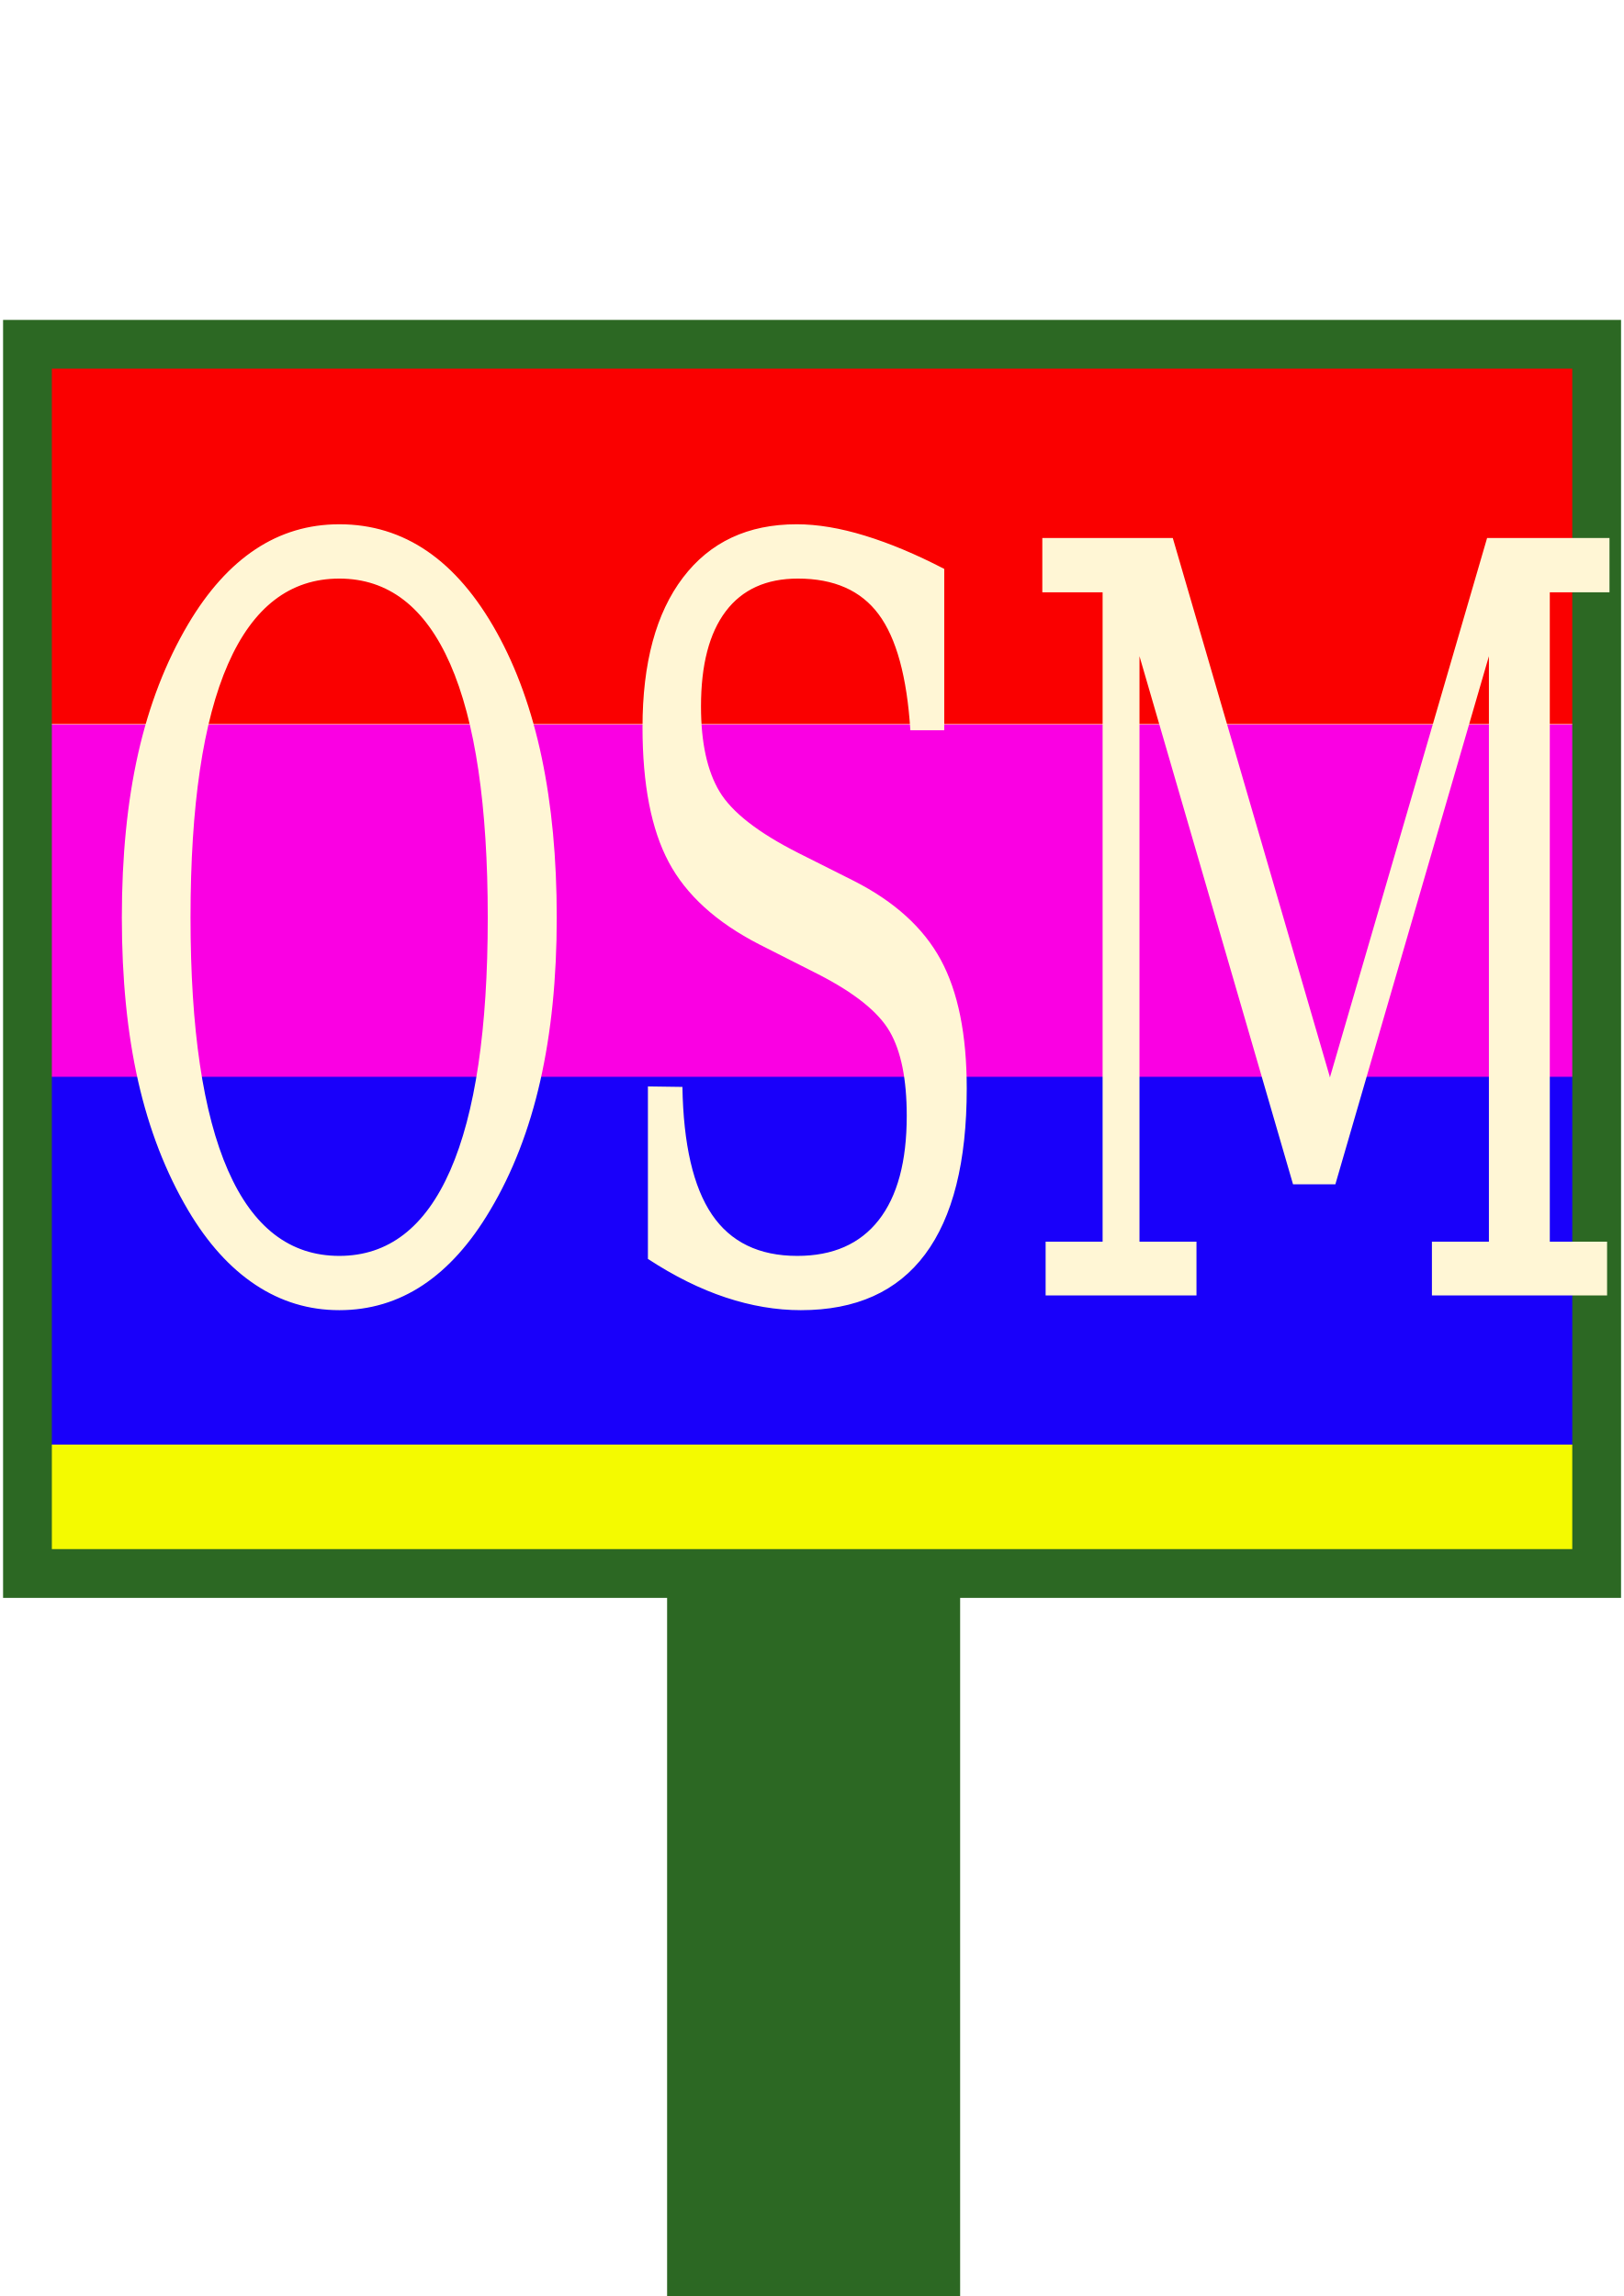
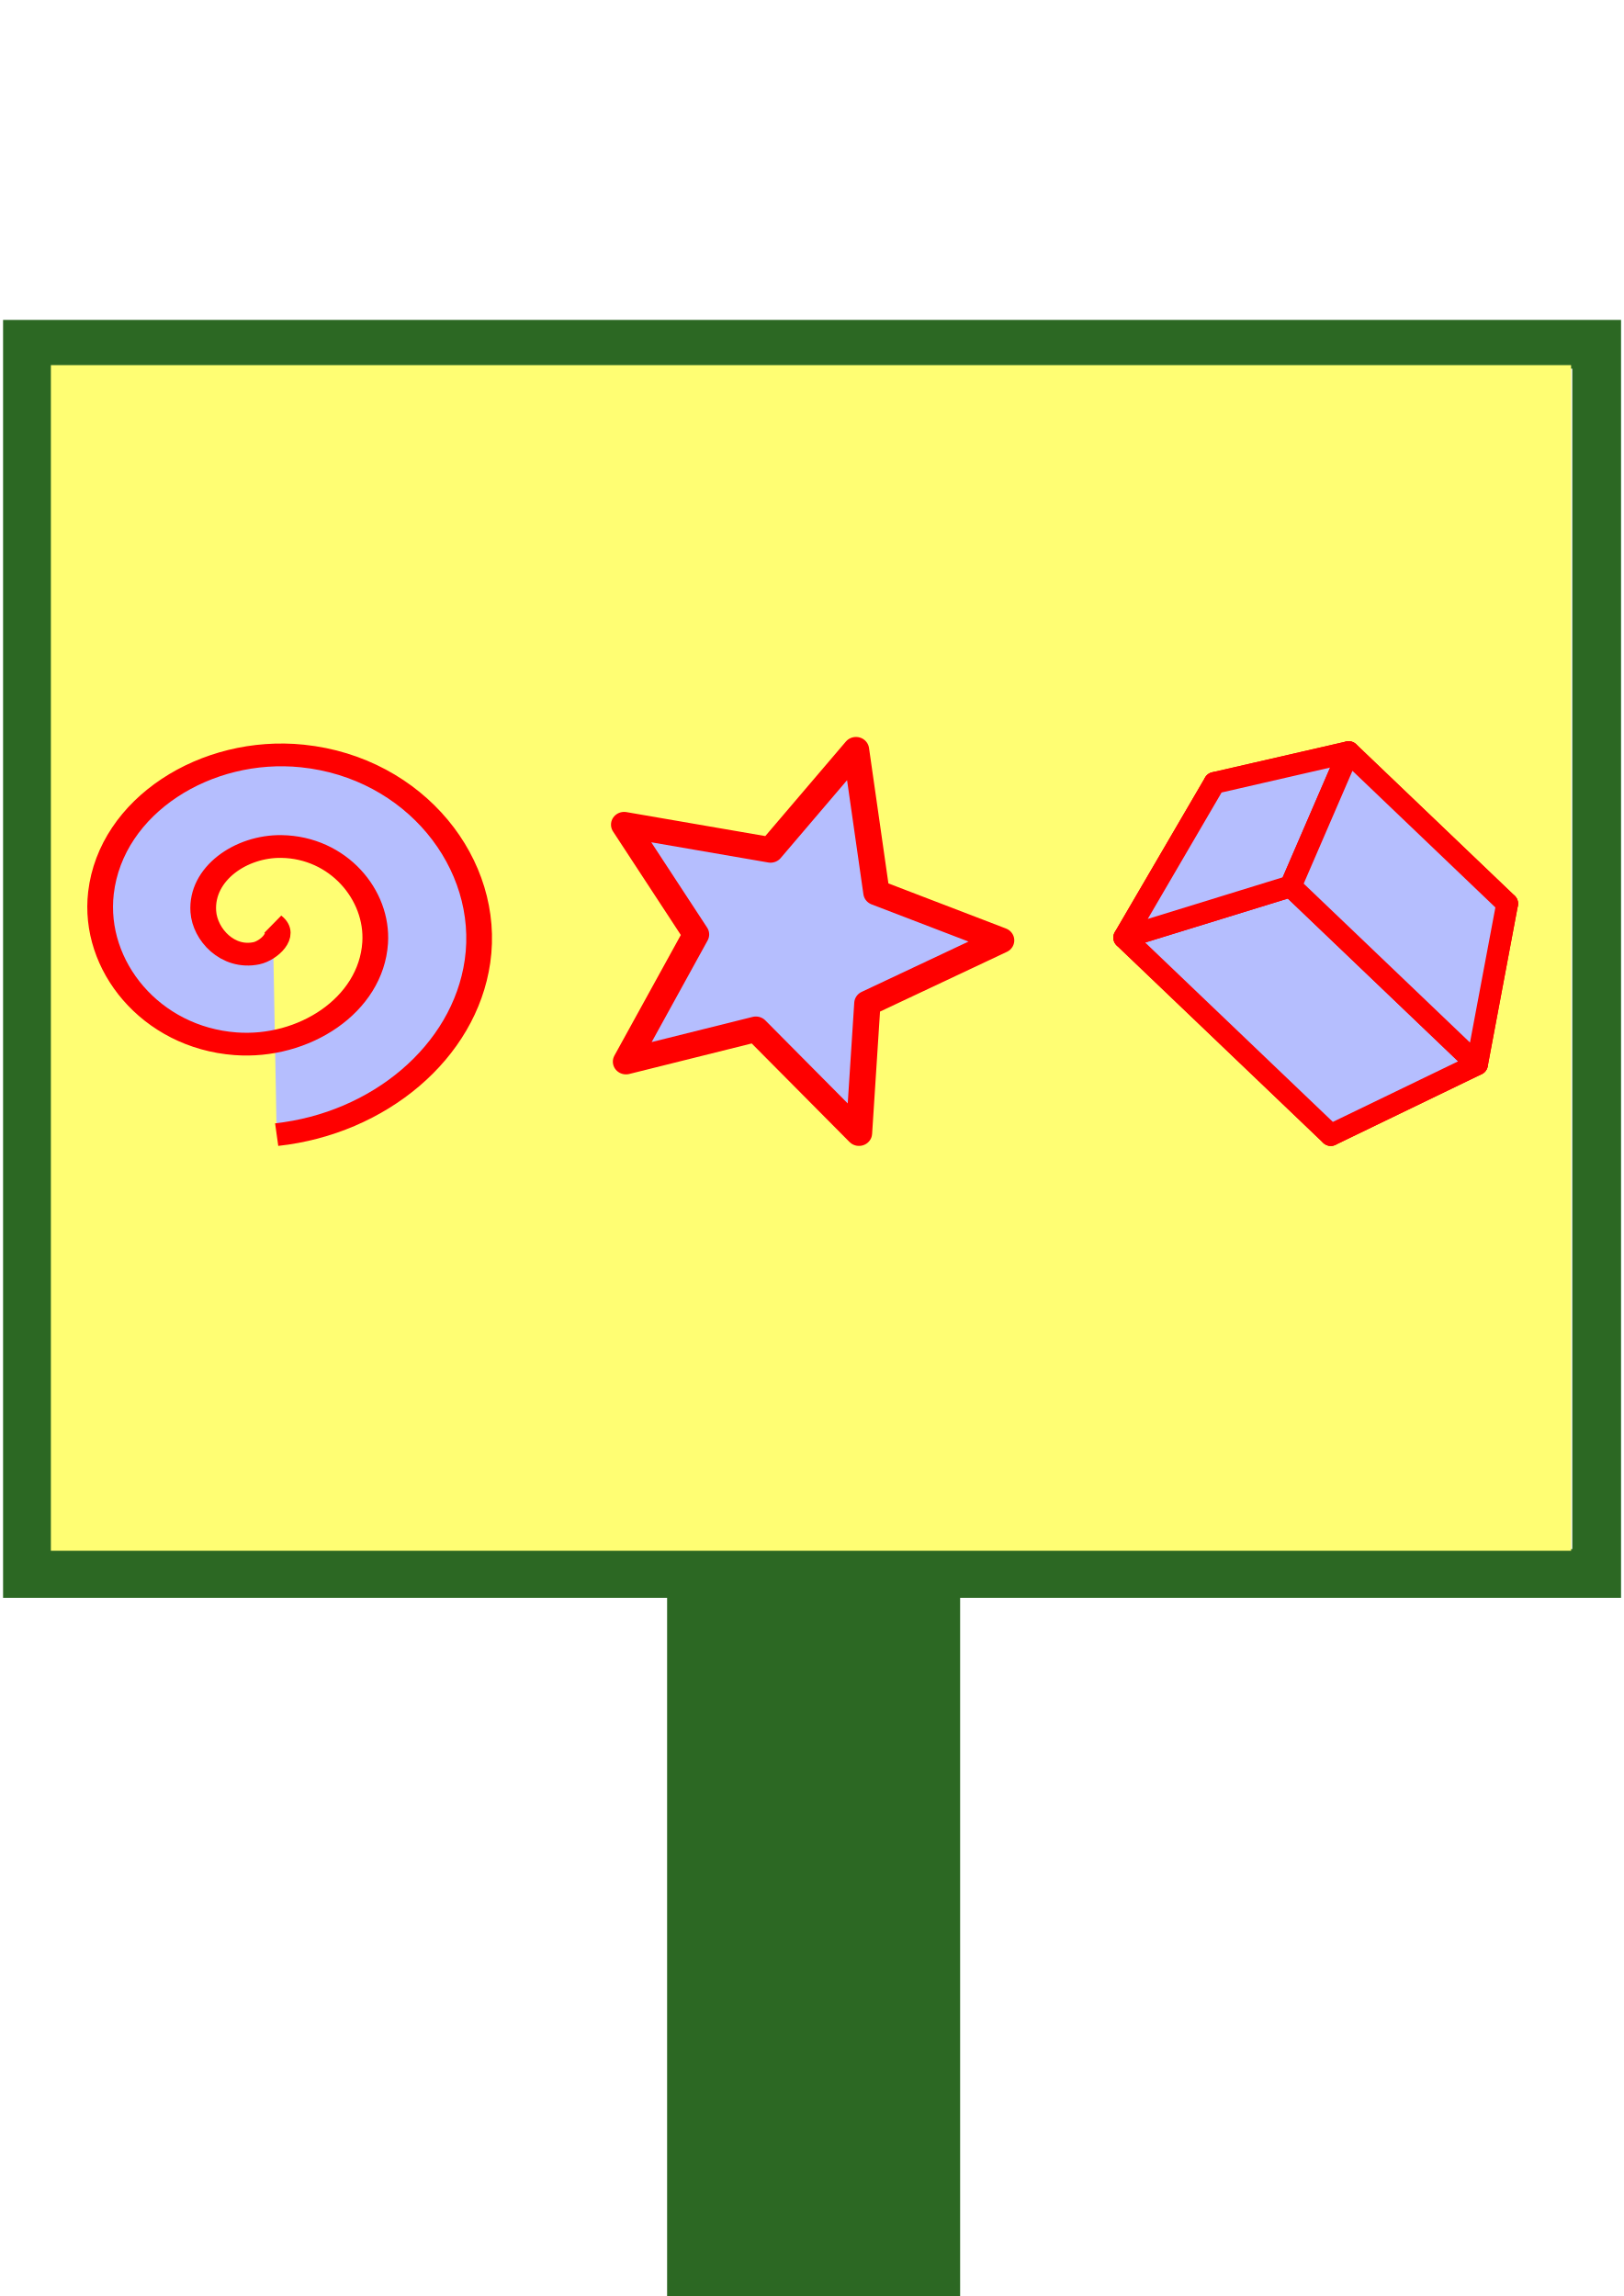
<svg xmlns="http://www.w3.org/2000/svg" width="210mm" height="297mm" viewBox="0 0 744.094 1052.362" id="svg2" version="1.1">
-   <defs id="defs4" />
+   <defs id="defs4">
+     </defs>
  <g id="layer1">
-     <rect style="fill:#fa0000;fill-opacity:1;stroke:#ff0000;stroke-width:0;stroke-miterlimit:4;stroke-dasharray:none;stroke-opacity:1" id="rect4221" width="703.353" height="171.924" x="20.466" y="159.972" />
-     <rect style="fill:#fa00e3;fill-opacity:1;stroke:#ff0000;stroke-width:0;stroke-miterlimit:4;stroke-dasharray:none;stroke-opacity:1" id="rect4221-7" width="704.781" height="171.924" x="20.466" y="332.114" />
-     <rect style="fill:#1900fa;fill-opacity:1;stroke:#ff0000;stroke-width:0;stroke-miterlimit:4;stroke-dasharray:none;stroke-opacity:1" id="rect4221-7-5" width="706.21" height="183.353" x="16.181" y="493.543" />
-     <rect style="fill:#f4fa00;fill-opacity:1;stroke:#ff0000;stroke-width:0;stroke-miterlimit:4;stroke-dasharray:none;stroke-opacity:1" id="rect4221-7-5-3" width="710.496" height="49.067" x="13.324" y="662.114" />
    <rect style="fill:#999999;fill-opacity:0;stroke:#2c6823;stroke-width:22.356;stroke-miterlimit:4;stroke-dasharray:none;stroke-opacity:1" id="rect4219" width="719.115" height="563.4" x="12.585" y="157.805" />
    <rect style="fill:#2c6823;fill-opacity:1;stroke:#ff0000;stroke-width:0;stroke-miterlimit:4;stroke-dasharray:none;stroke-opacity:1" id="rect4300" width="134.286" height="324.286" x="305.714" y="730.934" />
-     <text xml:space="preserve" style="font-style:normal;font-variant:normal;font-weight:normal;font-stretch:normal;font-size:366.142px;line-height:125%;font-family:'DejaVu Serif';-inkscape-font-specification:'DejaVu Serif, Normal';text-align:start;letter-spacing:0px;word-spacing:0px;writing-mode:lr-tb;text-anchor:start;fill:#fff6d5;fill-opacity:1;stroke:none;stroke-width:1px;stroke-linecap:butt;stroke-linejoin:miter;stroke-opacity:1" x="52.068" y="456.491" id="text4305" transform="scale(0.7688109,1.30071)">
-       <tspan id="tspan4307" x="52.068" y="456.491">OSM</tspan>
-     </text>
+     <rect style="fill:#fffe73;fill-opacity:1;stroke:#ff0000;stroke-width:0;stroke-miterlimit:4;stroke-dasharray:none;stroke-opacity:1" id="rect4221-7-5" width="696.664" height="543.436" x="23.321" y="167.355" />
+     <path style="fill:#b5befe;fill-opacity:1;fill-rule:evenodd;stroke:#ff0000;stroke-width:8;stroke-linecap:butt;stroke-linejoin:miter;stroke-miterlimit:4;stroke-dasharray:none;stroke-opacity:1" id="path4178" d="m 357.713,374.37 c 4.264,3.707 -1.337,9.327 -5.077,10.223 -8.903,2.134 -16.048,-6.515 -16.544,-14.675 -0.808,-13.319 11.729,-23.061 24.272,-22.864 17.664,0.277 30.165,16.971 29.184,33.87 -1.277,21.998 -22.22,37.31 -43.467,35.504 -26.329,-2.238 -44.477,-27.474 -41.825,-53.064 3.177,-30.661 32.73,-51.655 62.662,-48.145 34.994,4.104 58.842,37.987 54.465,72.259 -4.087,31.998 -30.766,56.974 -62.468,60.906" transform="matrix(1.473192,0,0,1.303209,-401.9576,-64.29359)" />
+     <path style="opacity:1;fill:#b5befe;fill-opacity:1;stroke:#ff0000;stroke-width:8;stroke-linecap:round;stroke-linejoin:round;stroke-miterlimit:4;stroke-dasharray:none;stroke-dashoffset:0;stroke-opacity:1" id="path4180" d="m 375.447,604.957 -31.369,-32.595 -39.514,10.157 21.306,-39.906 -21.87,-34.441 44.537,7.931 25.997,-31.443 6.22,44.808 37.937,15.009 -40.693,19.762 z" transform="matrix(1.506334,0,0,1.460965,-171.9,-364.4448)" />
+     <g id="g7229" style="opacity:1;fill:#b5befe;fill-opacity:1;fill-rule:nonzero;stroke:#ff0000;stroke-width:8.659;stroke-linecap:round;stroke-linejoin:miter;stroke-miterlimit:4;stroke-dasharray:none;stroke-dashoffset:0;stroke-opacity:1">
+       <path id="path7235" style="fill:#b5befe;fill-opacity:1;fill-rule:evenodd;stroke:#ff0000;stroke-width:9.991;stroke-linecap:butt;stroke-linejoin:round;stroke-miterlimit:4;stroke-dasharray:none;stroke-opacity:1" d="m 635.848,434.615 54.849,-20.431 -72.65,-69.448 -61.453,14.118 z" points="690.697,414.184 618.046,344.736 556.593,358.854 635.848,434.615 " />
+       <path id="path7231" style="fill:#b5befe;fill-opacity:1;fill-rule:evenodd;stroke:#ff0000;stroke-width:9.991;stroke-linecap:butt;stroke-linejoin:round;stroke-miterlimit:4;stroke-dasharray:none;stroke-opacity:1" d="m 635.848,434.615 -79.255,-75.762 -41.385,70.893 94.649,90.477 z" points="556.593,358.854 515.208,429.746 609.858,520.224 635.848,434.615 " />
+       <path id="path7233" style="fill:#b5befe;fill-opacity:1;fill-rule:evenodd;stroke:#ff0000;stroke-width:9.991;stroke-linecap:butt;stroke-linejoin:round;stroke-miterlimit:4;stroke-dasharray:none;stroke-opacity:1" d="m 635.848,434.615 54.849,-20.431 -13.834,73.645 -67.004,32.395 z" points="690.697,414.184 676.862,487.828 609.858,520.224 635.848,434.615 " />
+       <path id="path7241" style="fill:#b5befe;fill-opacity:1;fill-rule:evenodd;stroke:#ff0000;stroke-width:9.991;stroke-linecap:butt;stroke-linejoin:round;stroke-miterlimit:4;stroke-dasharray:none;stroke-opacity:1" d="m 609.858,520.224 67.004,-32.395 -85.38,-81.617 -76.274,23.534 z" points="676.862,487.828 591.482,406.212 515.208,429.746 609.858,520.224 " />
+       <path id="path7239" style="fill:#b5befe;fill-opacity:1;fill-rule:evenodd;stroke:#ff0000;stroke-width:9.991;stroke-linecap:butt;stroke-linejoin:round;stroke-miterlimit:4;stroke-dasharray:none;stroke-opacity:1" d="m 556.593,358.854 61.453,-14.118 -26.564,61.476 -76.274,23.534 z" points="618.046,344.736 591.482,406.212 515.208,429.746 556.593,358.854 " />
+       <path id="path7237" style="fill:#b5befe;fill-opacity:1;fill-rule:evenodd;stroke:#ff0000;stroke-width:9.991;stroke-linecap:butt;stroke-linejoin:round;stroke-miterlimit:4;stroke-dasharray:none;stroke-opacity:1" d="m 690.697,414.184 -72.65,-69.448 -26.564,61.476 85.38,81.617 z" points="618.046,344.736 591.482,406.212 676.862,487.828 690.697,414.184 " />
+     </g>
  </g>
</svg>
